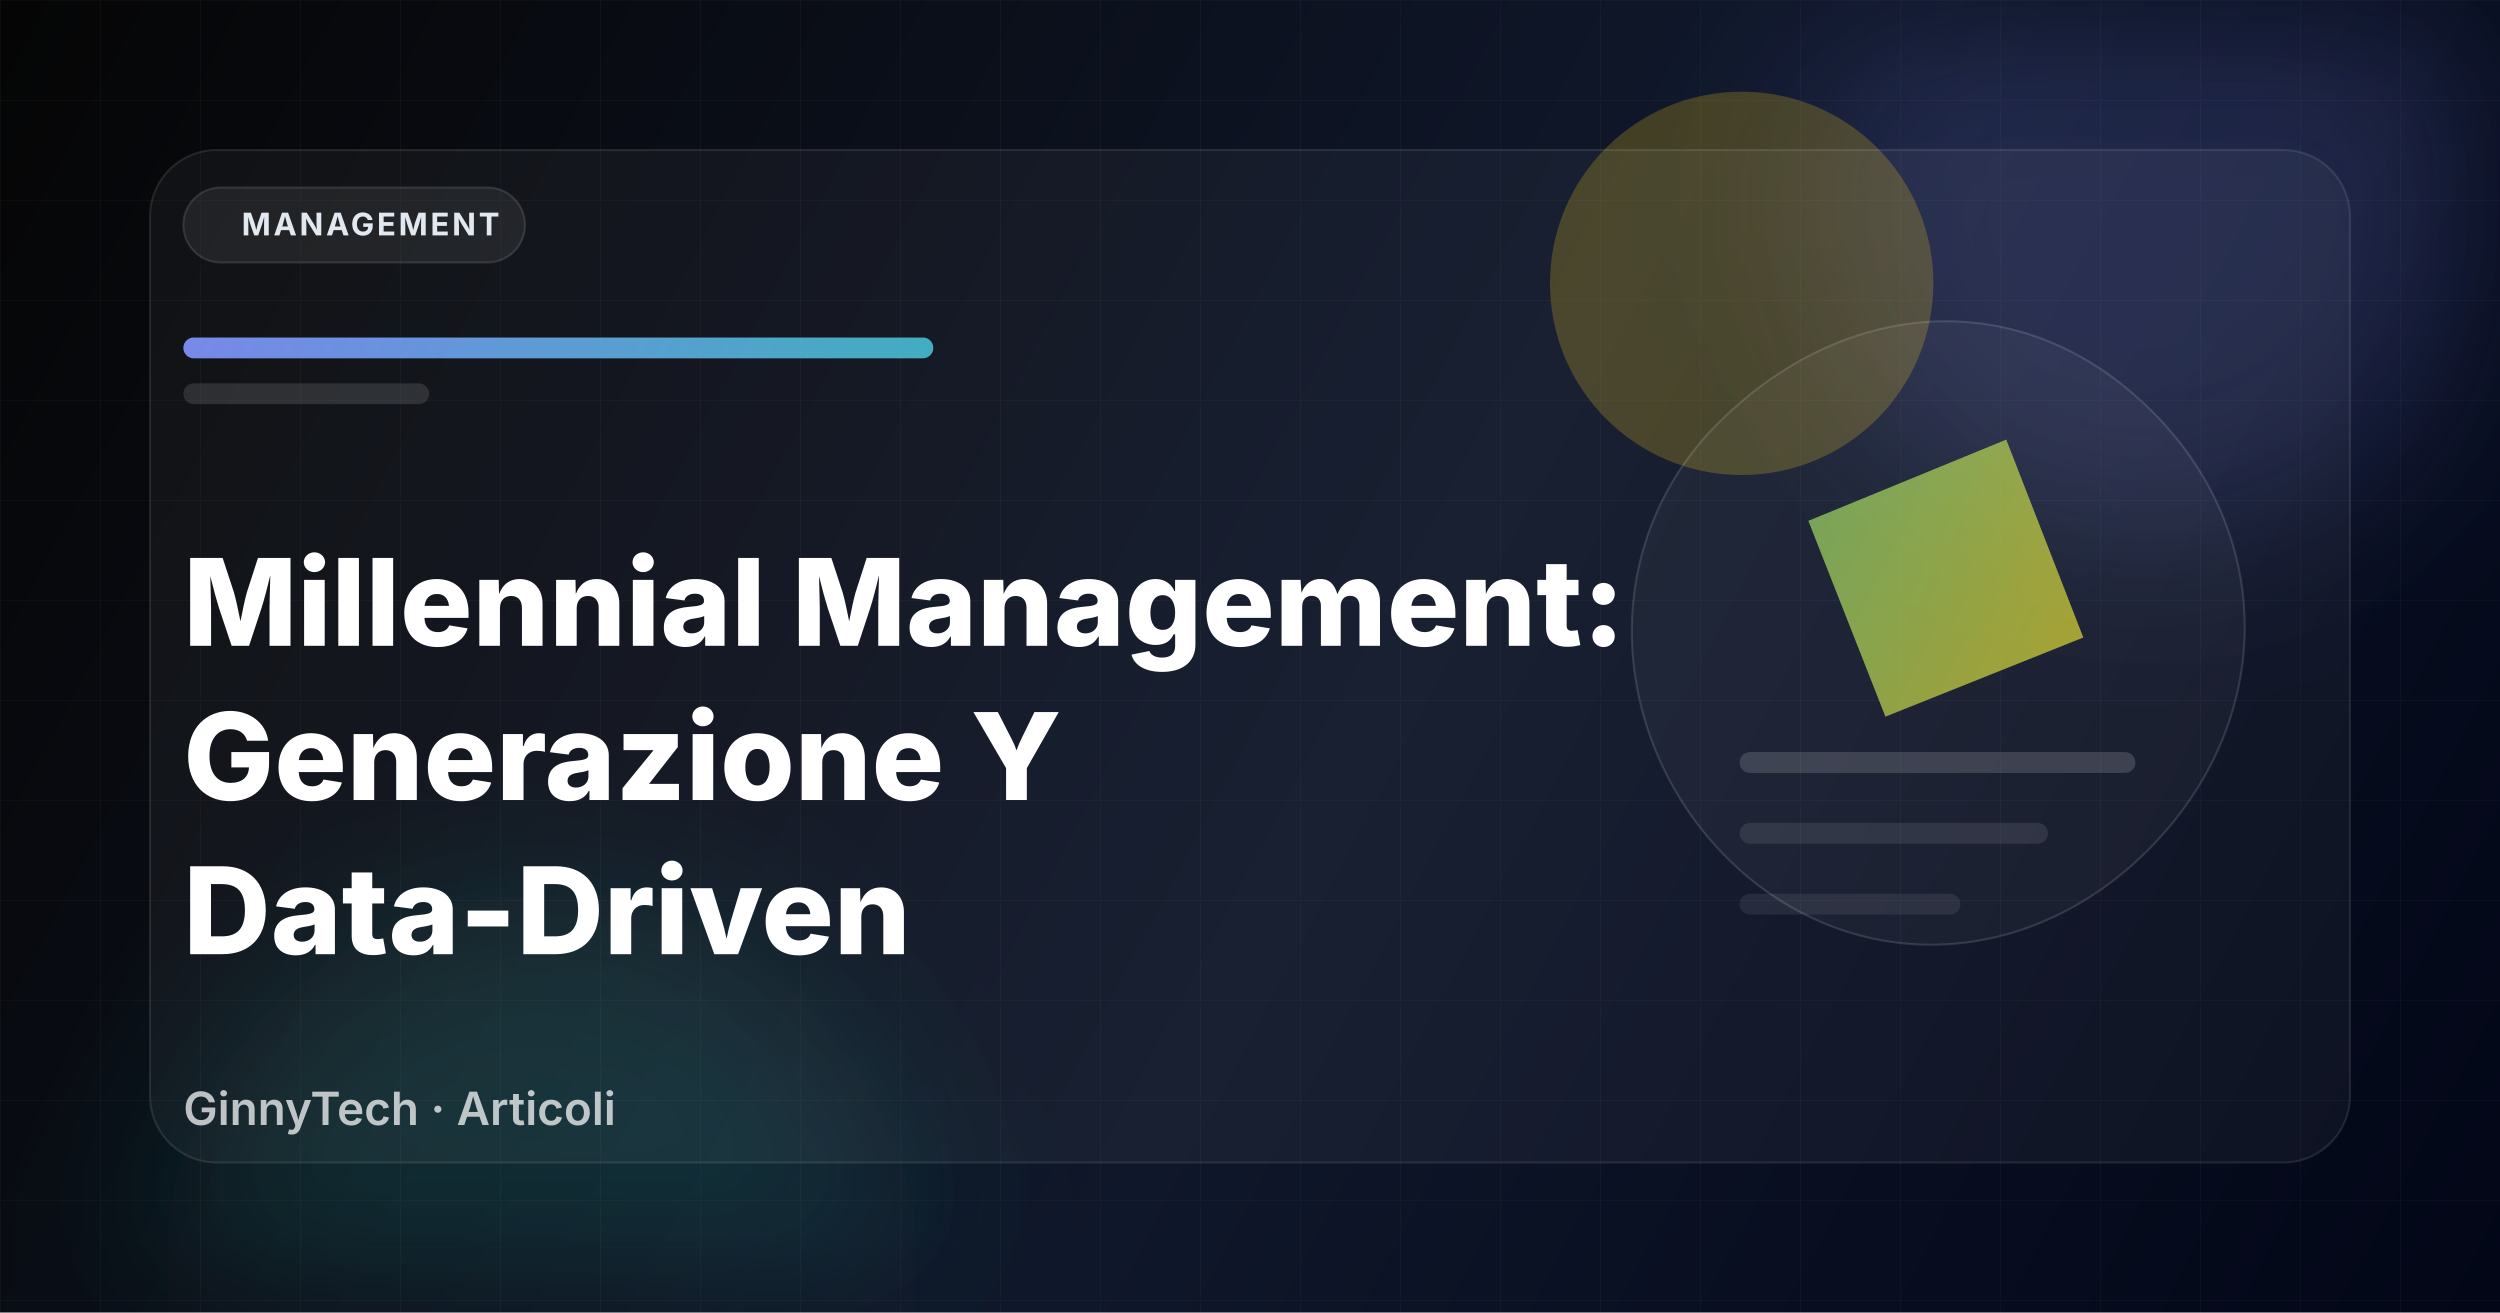
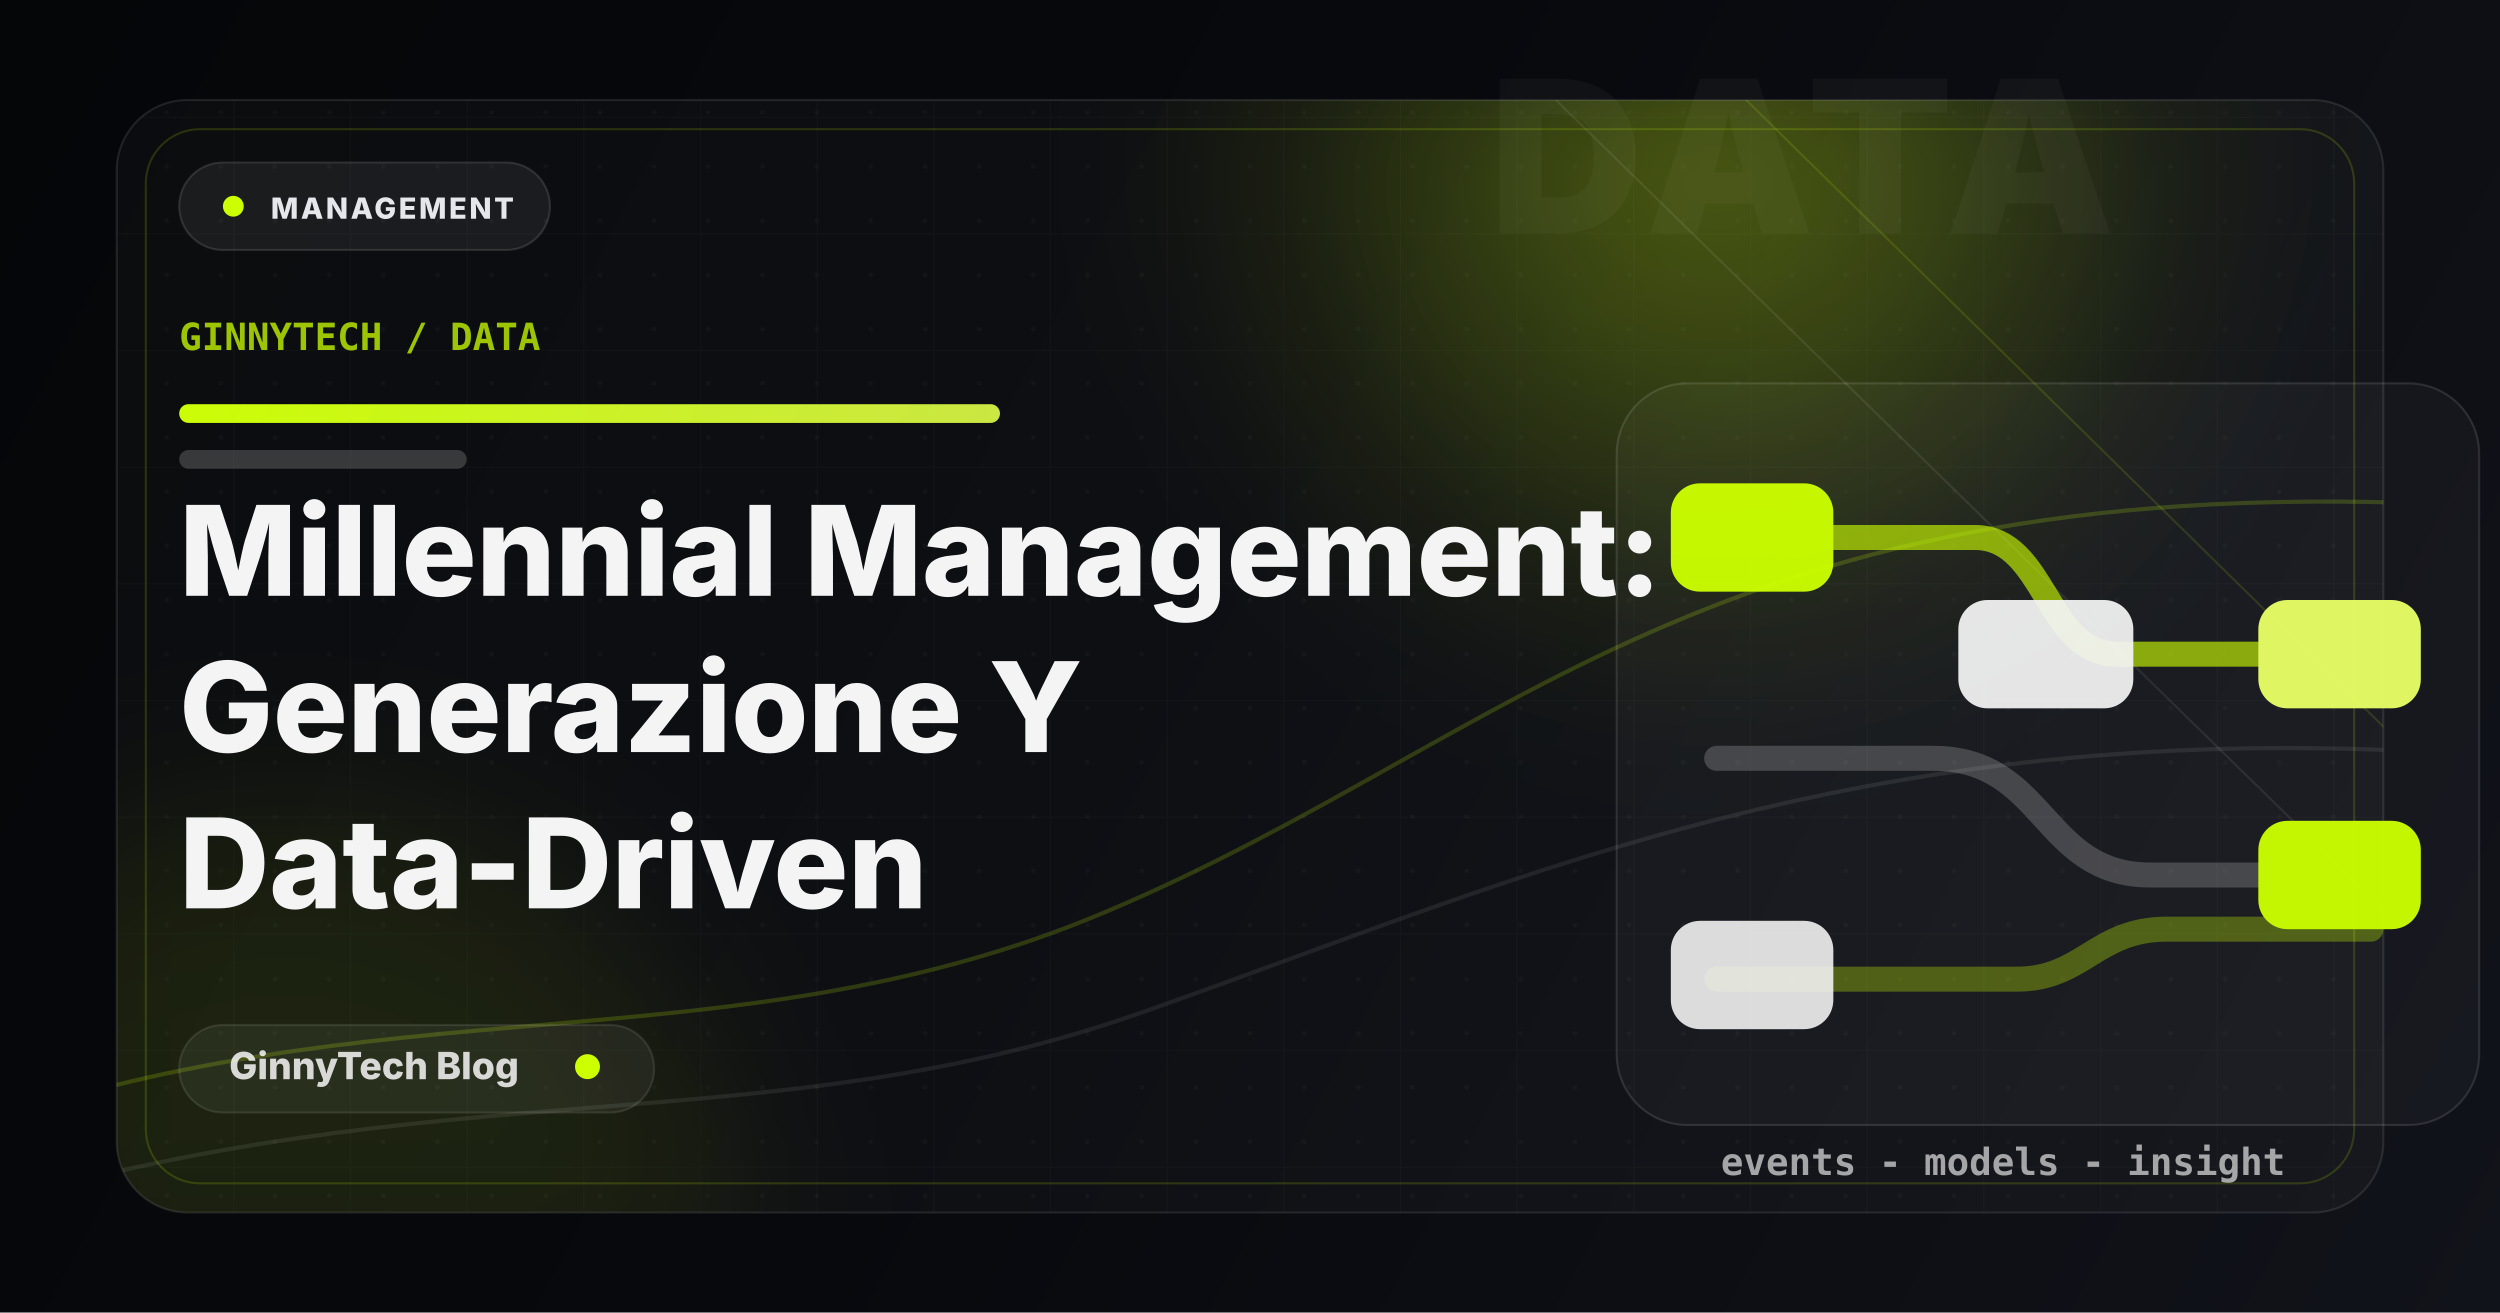
<svg xmlns="http://www.w3.org/2000/svg" width="1200" height="630" viewBox="0 0 1200 630" fill="none">
  <defs>
    <linearGradient id="bg" x1="0" y1="0" x2="1200" y2="630" gradientUnits="userSpaceOnUse">
-       <stop offset="0" stop-color="#050505" />
-       <stop offset="0.55" stop-color="#0f172a" />
-       <stop offset="1" stop-color="#020617" />
+       <stop offset="0" stop-color="#050608" />
+       <stop offset="0.46" stop-color="#08090d" />
+       <stop offset="1" stop-color="#11131a" />
    </linearGradient>
-     <linearGradient id="accent" x1="110" y1="80" x2="980" y2="540" gradientUnits="userSpaceOnUse">
-       <stop offset="0" stop-color="#818cf8" stop-opacity="0.95" />
-       <stop offset="0.5" stop-color="#2dd4bf" stop-opacity="0.88" />
-       <stop offset="1" stop-color="#facc15" stop-opacity="0.9" />
+     <linearGradient id="lime" x1="96" y1="100" x2="1060" y2="548" gradientUnits="userSpaceOnUse">
+       <stop offset="0" stop-color="#ccff00" stop-opacity="1" />
+       <stop offset="0.52" stop-color="#e7ff65" stop-opacity="0.86" />
+       <stop offset="1" stop-color="#b3e600" stop-opacity="0.9" />
    </linearGradient>
-     <filter id="blur" x="-40%" y="-40%" width="180%" height="180%">
-       <feGaussianBlur stdDeviation="42" />
+     <radialGradient id="glow" cx="50%" cy="50%" r="50%">
+       <stop offset="0" stop-color="#ccff00" stop-opacity="0.35" />
+       <stop offset="1" stop-color="#ccff00" stop-opacity="0" />
+     </radialGradient>
+     <filter id="softBlur" x="-40%" y="-40%" width="180%" height="180%">
+       <feGaussianBlur stdDeviation="44" />
    </filter>
-     <pattern id="grid" width="48" height="48" patternUnits="userSpaceOnUse">
-       <path d="M48 0H0V48" stroke="rgba(255,255,255,0.08)" stroke-width="1" />
+     <pattern id="dots" width="26" height="26" patternUnits="userSpaceOnUse">
+       <circle cx="2" cy="2" r="1.15" fill="rgba(255,255,255,0.12)" />
    </pattern>
+     <pattern id="grid" width="56" height="56" patternUnits="userSpaceOnUse">
+       <path d="M56 0H0V56" stroke="rgba(255,255,255,0.08)" stroke-width="1" />
+     </pattern>
+     <clipPath id="frameClip">
+       <rect x="56" y="48" width="1088" height="534" rx="34" />
+     </clipPath>
  </defs>
  <rect width="1200" height="630" fill="url(#bg)" />
-   <rect width="1200" height="630" fill="url(#grid)" opacity="0.35" />
-   <circle cx="1030" cy="96" r="162" fill="#818cf8" fill-opacity="0.18" filter="url(#blur)" />
-   <circle cx="260" cy="610" r="180" fill="#2dd4bf" fill-opacity="0.14" filter="url(#blur)" />
-   <circle cx="836" cy="136" r="92" fill="#facc15" fill-opacity="0.22" />
-   <rect x="72" y="72" width="1056" height="486" rx="32" fill="rgba(255,255,255,0.04)" stroke="rgba(255,255,255,0.10)" />
-   <rect x="88" y="90" width="164" height="36" rx="18" fill="rgba(255,255,255,0.07)" stroke="rgba(255,255,255,0.12)" />
-   <text x="116" y="113" font-family="Inter, Arial, sans-serif" font-size="15" font-weight="700" letter-spacing="1.3" fill="#e2e8f0">MANAGEMENT</text>
-   <rect x="88" y="162" width="360" height="10" rx="5" fill="url(#accent)" />
-   <rect x="88" y="184" width="118" height="10" rx="5" fill="rgba(255,255,255,0.12)" />
-   <text x="88" y="310" font-family="Inter, Arial, sans-serif" font-size="58" font-weight="800" fill="#ffffff">Millennial Management:</text>
-   <text x="88" y="384" font-family="Inter, Arial, sans-serif" font-size="58" font-weight="800" fill="#ffffff">Generazione Y</text>
-   <text x="88" y="458" font-family="Inter, Arial, sans-serif" font-size="58" font-weight="800" fill="#ffffff">Data-Driven</text>
-   <text x="88" y="540" font-family="Inter, Arial, sans-serif" font-size="22" font-weight="600" fill="rgba(255,255,255,0.72)">GinnyTech · Articoli</text>
-   <g opacity="0.95">
-     <path d="M820 208C880 144 964 136 1025 190C1088 245 1095 332 1042 396C988 461 902 473 839 421C776 368 762 272 820 208Z" fill="rgba(255,255,255,0.04)" stroke="rgba(255,255,255,0.14)" />
-     <path d="M868 250L963 211L1000 306L905 344L868 250Z" fill="url(#accent)" fill-opacity="0.88" />
-     <path d="M840 366L1020 366" stroke="rgba(255,255,255,0.16)" stroke-width="10" stroke-linecap="round" />
-     <path d="M840 400L978 400" stroke="rgba(255,255,255,0.1)" stroke-width="10" stroke-linecap="round" />
-     <path d="M840 434L936 434" stroke="rgba(255,255,255,0.08)" stroke-width="10" stroke-linecap="round" />
+   <g clip-path="url(#frameClip)">
+     <rect x="0" y="0" width="1200" height="630" fill="url(#grid)" opacity="0.24" />
+     <rect x="0" y="0" width="1200" height="630" fill="url(#dots)" opacity="0.2" />
+     <circle cx="825" cy="76" r="260" fill="url(#glow)" filter="url(#softBlur)" />
+     <circle cx="138" cy="602" r="210" fill="#ccff00" fill-opacity="0.09" filter="url(#softBlur)" />
+     <path d="M-20 544C180 470 350 514 530 438C730 354 826 218 1208 244" stroke="rgba(204,255,0,0.18)" stroke-width="2" />
+     <path d="M-18 582C212 512 366 550 548 486C736 420 906 338 1210 364" stroke="rgba(255,255,255,0.08)" stroke-width="2" />
+     <path d="M616 -80L1166 458" stroke="rgba(255,255,255,0.08)" stroke-width="1" />
+     <path d="M708 -80L1190 394" stroke="rgba(204,255,0,0.13)" stroke-width="1" />
+   </g>
+   <rect x="56" y="48" width="1088" height="534" rx="34" fill="rgba(255,255,255,0.025)" stroke="rgba(255,255,255,0.10)" />
+   <rect x="70" y="62" width="1060" height="506" rx="26" stroke="rgba(204,255,0,0.16)" stroke-width="1" />
+   <rect x="86" y="78" width="178" height="42" rx="21" fill="rgba(255,255,255,0.065)" stroke="rgba(255,255,255,0.12)" />
+   <circle cx="112" cy="99" r="5" fill="#ccff00" />
+   <text x="130" y="105" font-family="Montserrat, Inter, Arial, sans-serif" font-size="14" font-weight="800" letter-spacing="1.2" fill="#e5e7eb">MANAGEMENT</text>
+   <text x="86" y="168" font-family="JetBrains Mono, Consolas, monospace" font-size="18" font-weight="700" fill="rgba(204,255,0,0.76)">GINNYTECH / DATA</text>
+   <rect x="86" y="194" width="394" height="9" rx="4.5" fill="url(#lime)" />
+   <rect x="86" y="216" width="138" height="9" rx="4.5" fill="rgba(255,255,255,0.18)" />
+   <text x="715" y="112" font-family="Montserrat, Inter, Arial, sans-serif" font-size="102" font-weight="900" letter-spacing="6" fill="rgba(255,255,255,0.035)">DATA</text>
+   <g transform="translate(750 150)" opacity="0.96">
+     <rect x="26" y="34" width="414" height="356" rx="34" fill="rgba(255,255,255,0.035)" stroke="rgba(255,255,255,0.12)" />
+     <path d="M74 108H198C232 108 232 164 266 164H388" stroke="rgba(204,255,0,0.65)" stroke-width="12" stroke-linecap="round" fill="none" />
+     <path d="M74 214H178C232 214 230 270 282 270H388" stroke="rgba(255,255,255,0.2)" stroke-width="12" stroke-linecap="round" fill="none" />
+     <path d="M74 320H218C250 320 256 296 290 296H388" stroke="rgba(204,255,0,0.32)" stroke-width="12" stroke-linecap="round" fill="none" />
+     <rect x="52" y="82" width="78" height="52" rx="14" fill="#ccff00" />
+     <rect x="190" y="138" width="84" height="52" rx="14" fill="rgba(255,255,255,0.92)" />
+     <rect x="334" y="138" width="78" height="52" rx="14" fill="#e7ff65" />
+     <rect x="52" y="292" width="78" height="52" rx="14" fill="rgba(255,255,255,0.88)" />
+     <rect x="334" y="244" width="78" height="52" rx="14" fill="#ccff00" />
+     <text x="76" y="414" font-family="JetBrains Mono, Consolas, monospace" font-size="18" font-weight="700" fill="rgba(255,255,255,0.64)">events - models - insight</text>
+   </g>
+   <text x="86" y="286" font-family="Montserrat, Inter, Arial, sans-serif" font-size="60" font-weight="800" letter-spacing="-0.2" fill="#f4f4f5">Millennial Management:</text>
+   <text x="86" y="361" font-family="Montserrat, Inter, Arial, sans-serif" font-size="60" font-weight="800" letter-spacing="-0.2" fill="#f4f4f5">Generazione Y</text>
+   <text x="86" y="436" font-family="Montserrat, Inter, Arial, sans-serif" font-size="60" font-weight="800" letter-spacing="-0.2" fill="#f4f4f5">Data-Driven</text>
+   <g transform="translate(86 520)">
+     <rect x="0" y="-28" width="228" height="42" rx="21" fill="rgba(255,255,255,0.055)" stroke="rgba(255,255,255,0.10)" />
+     <text x="24" y="-2" font-family="Montserrat, Inter, Arial, sans-serif" font-size="18" font-weight="800" fill="rgba(255,255,255,0.82)">GinnyTech Blog</text>
+     <circle cx="196" cy="-8" r="6" fill="#ccff00" />
  </g>
</svg>
